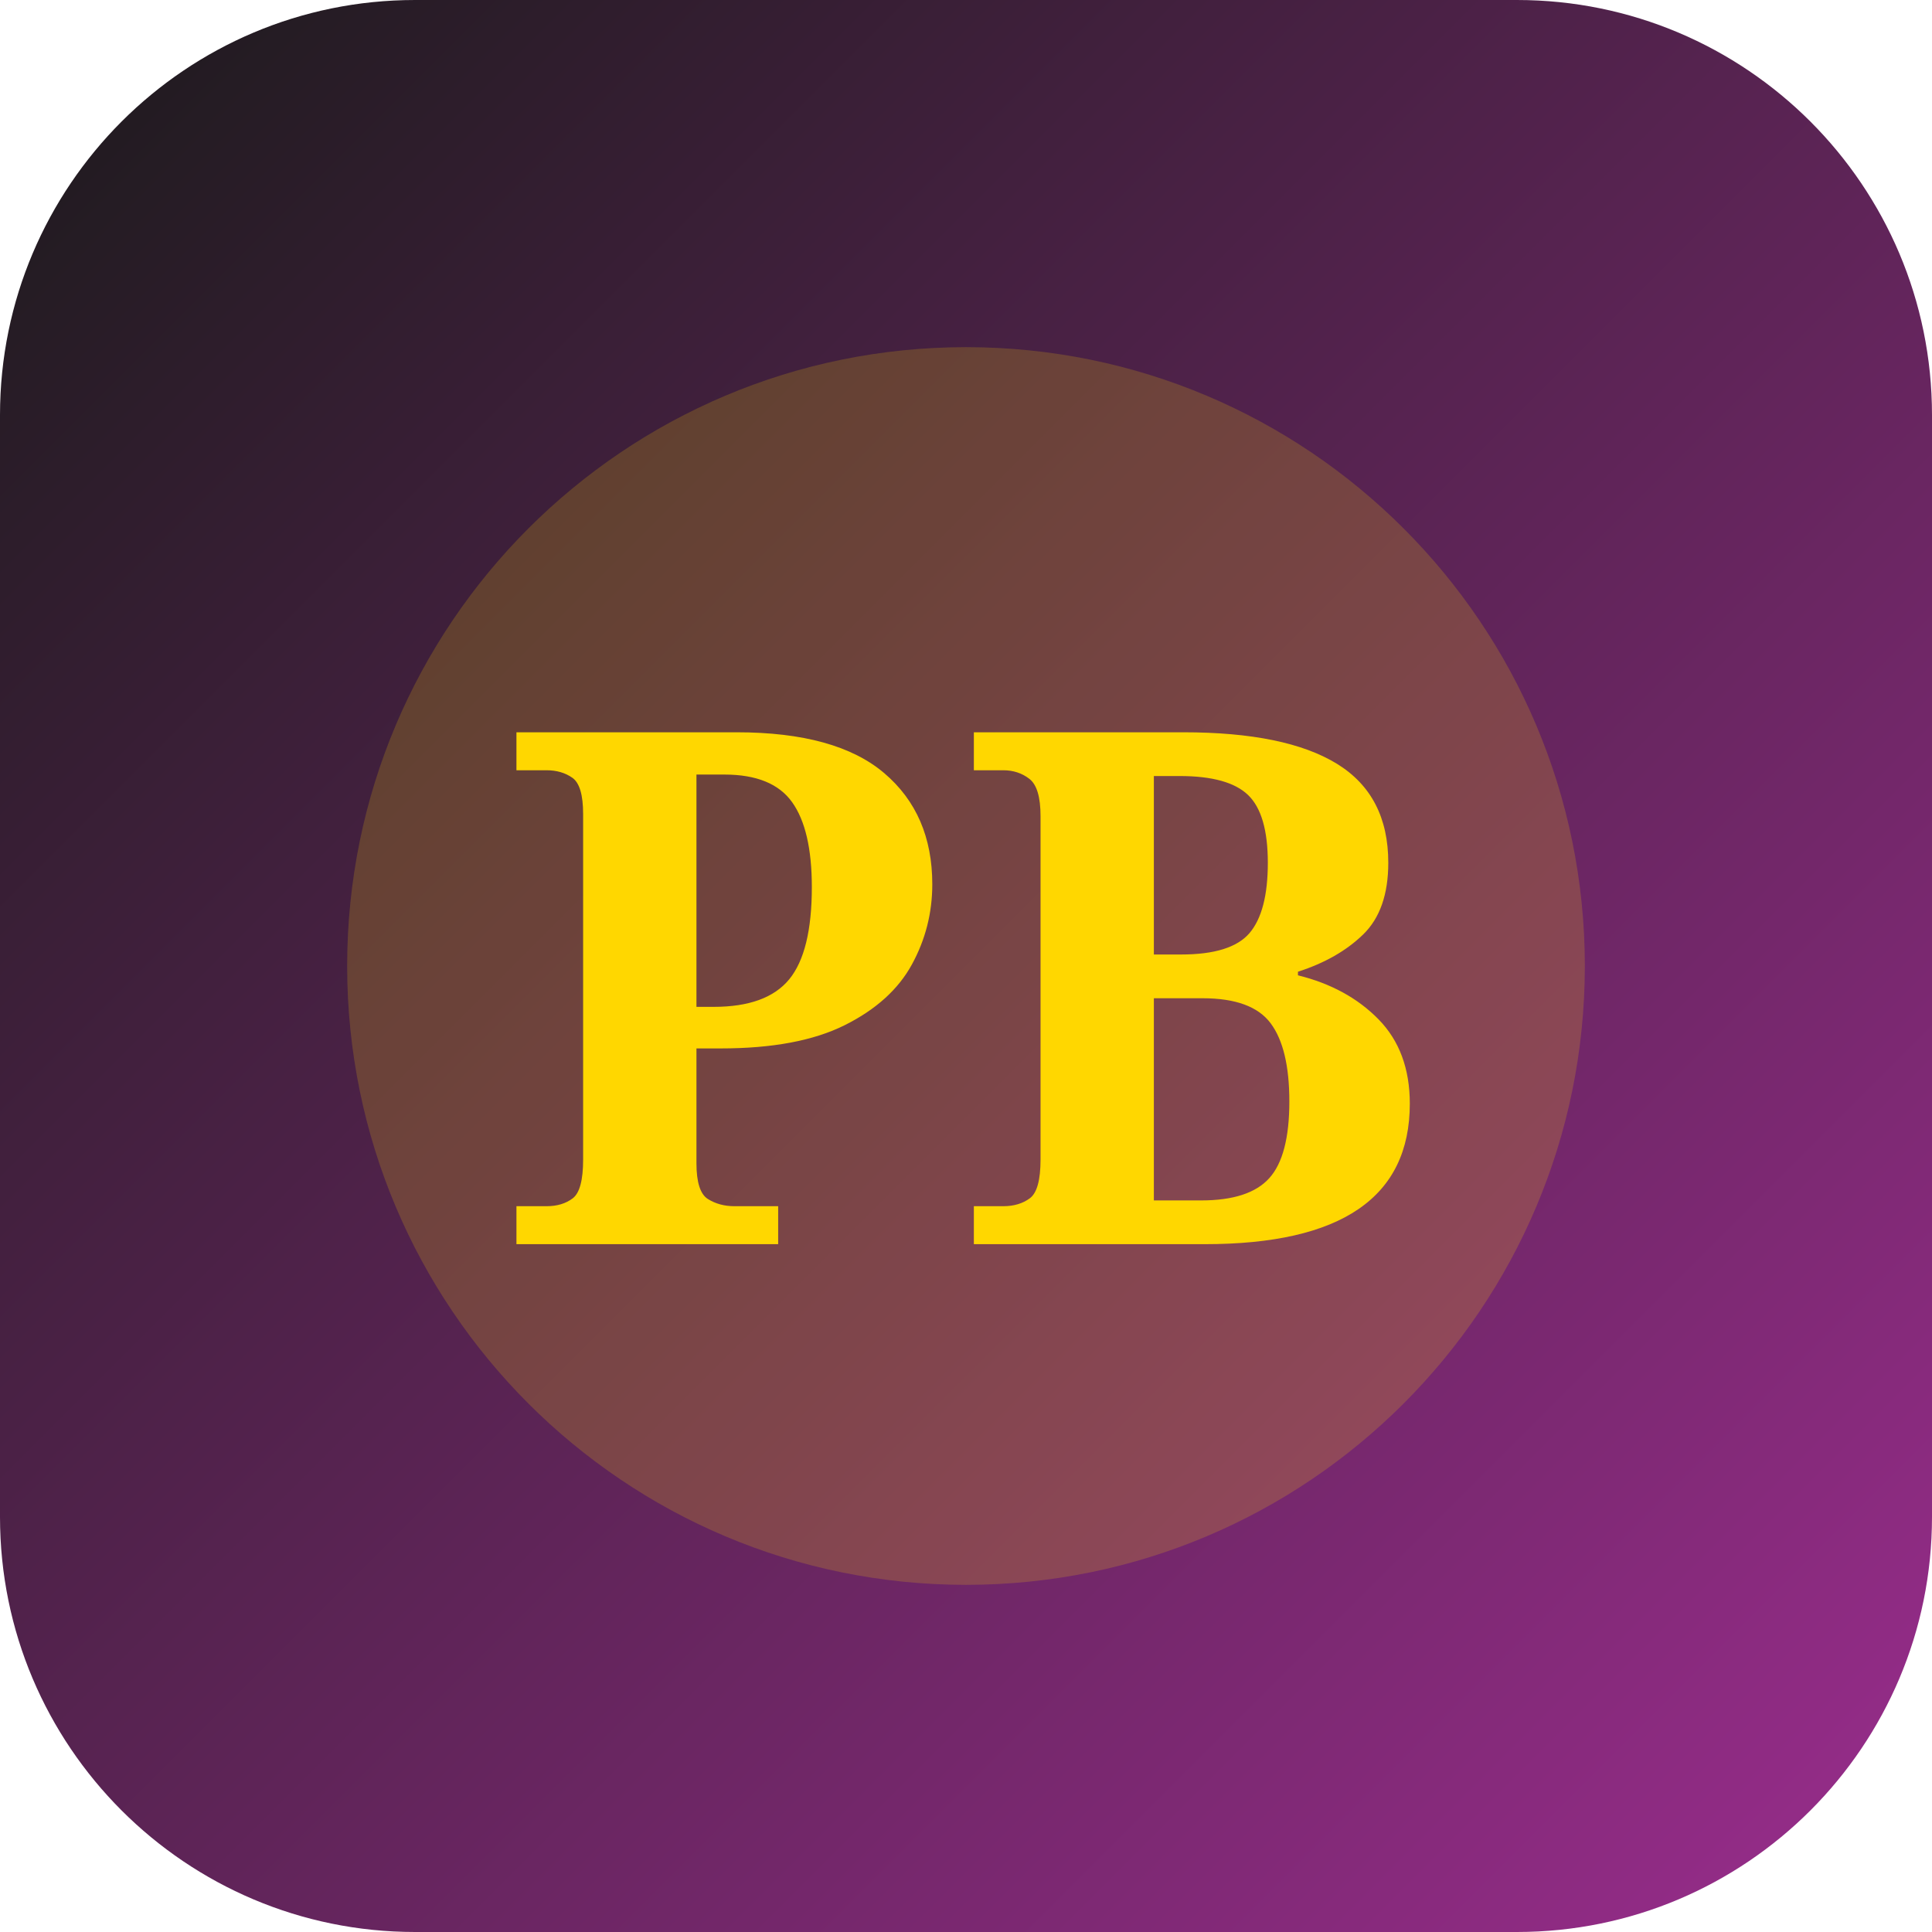
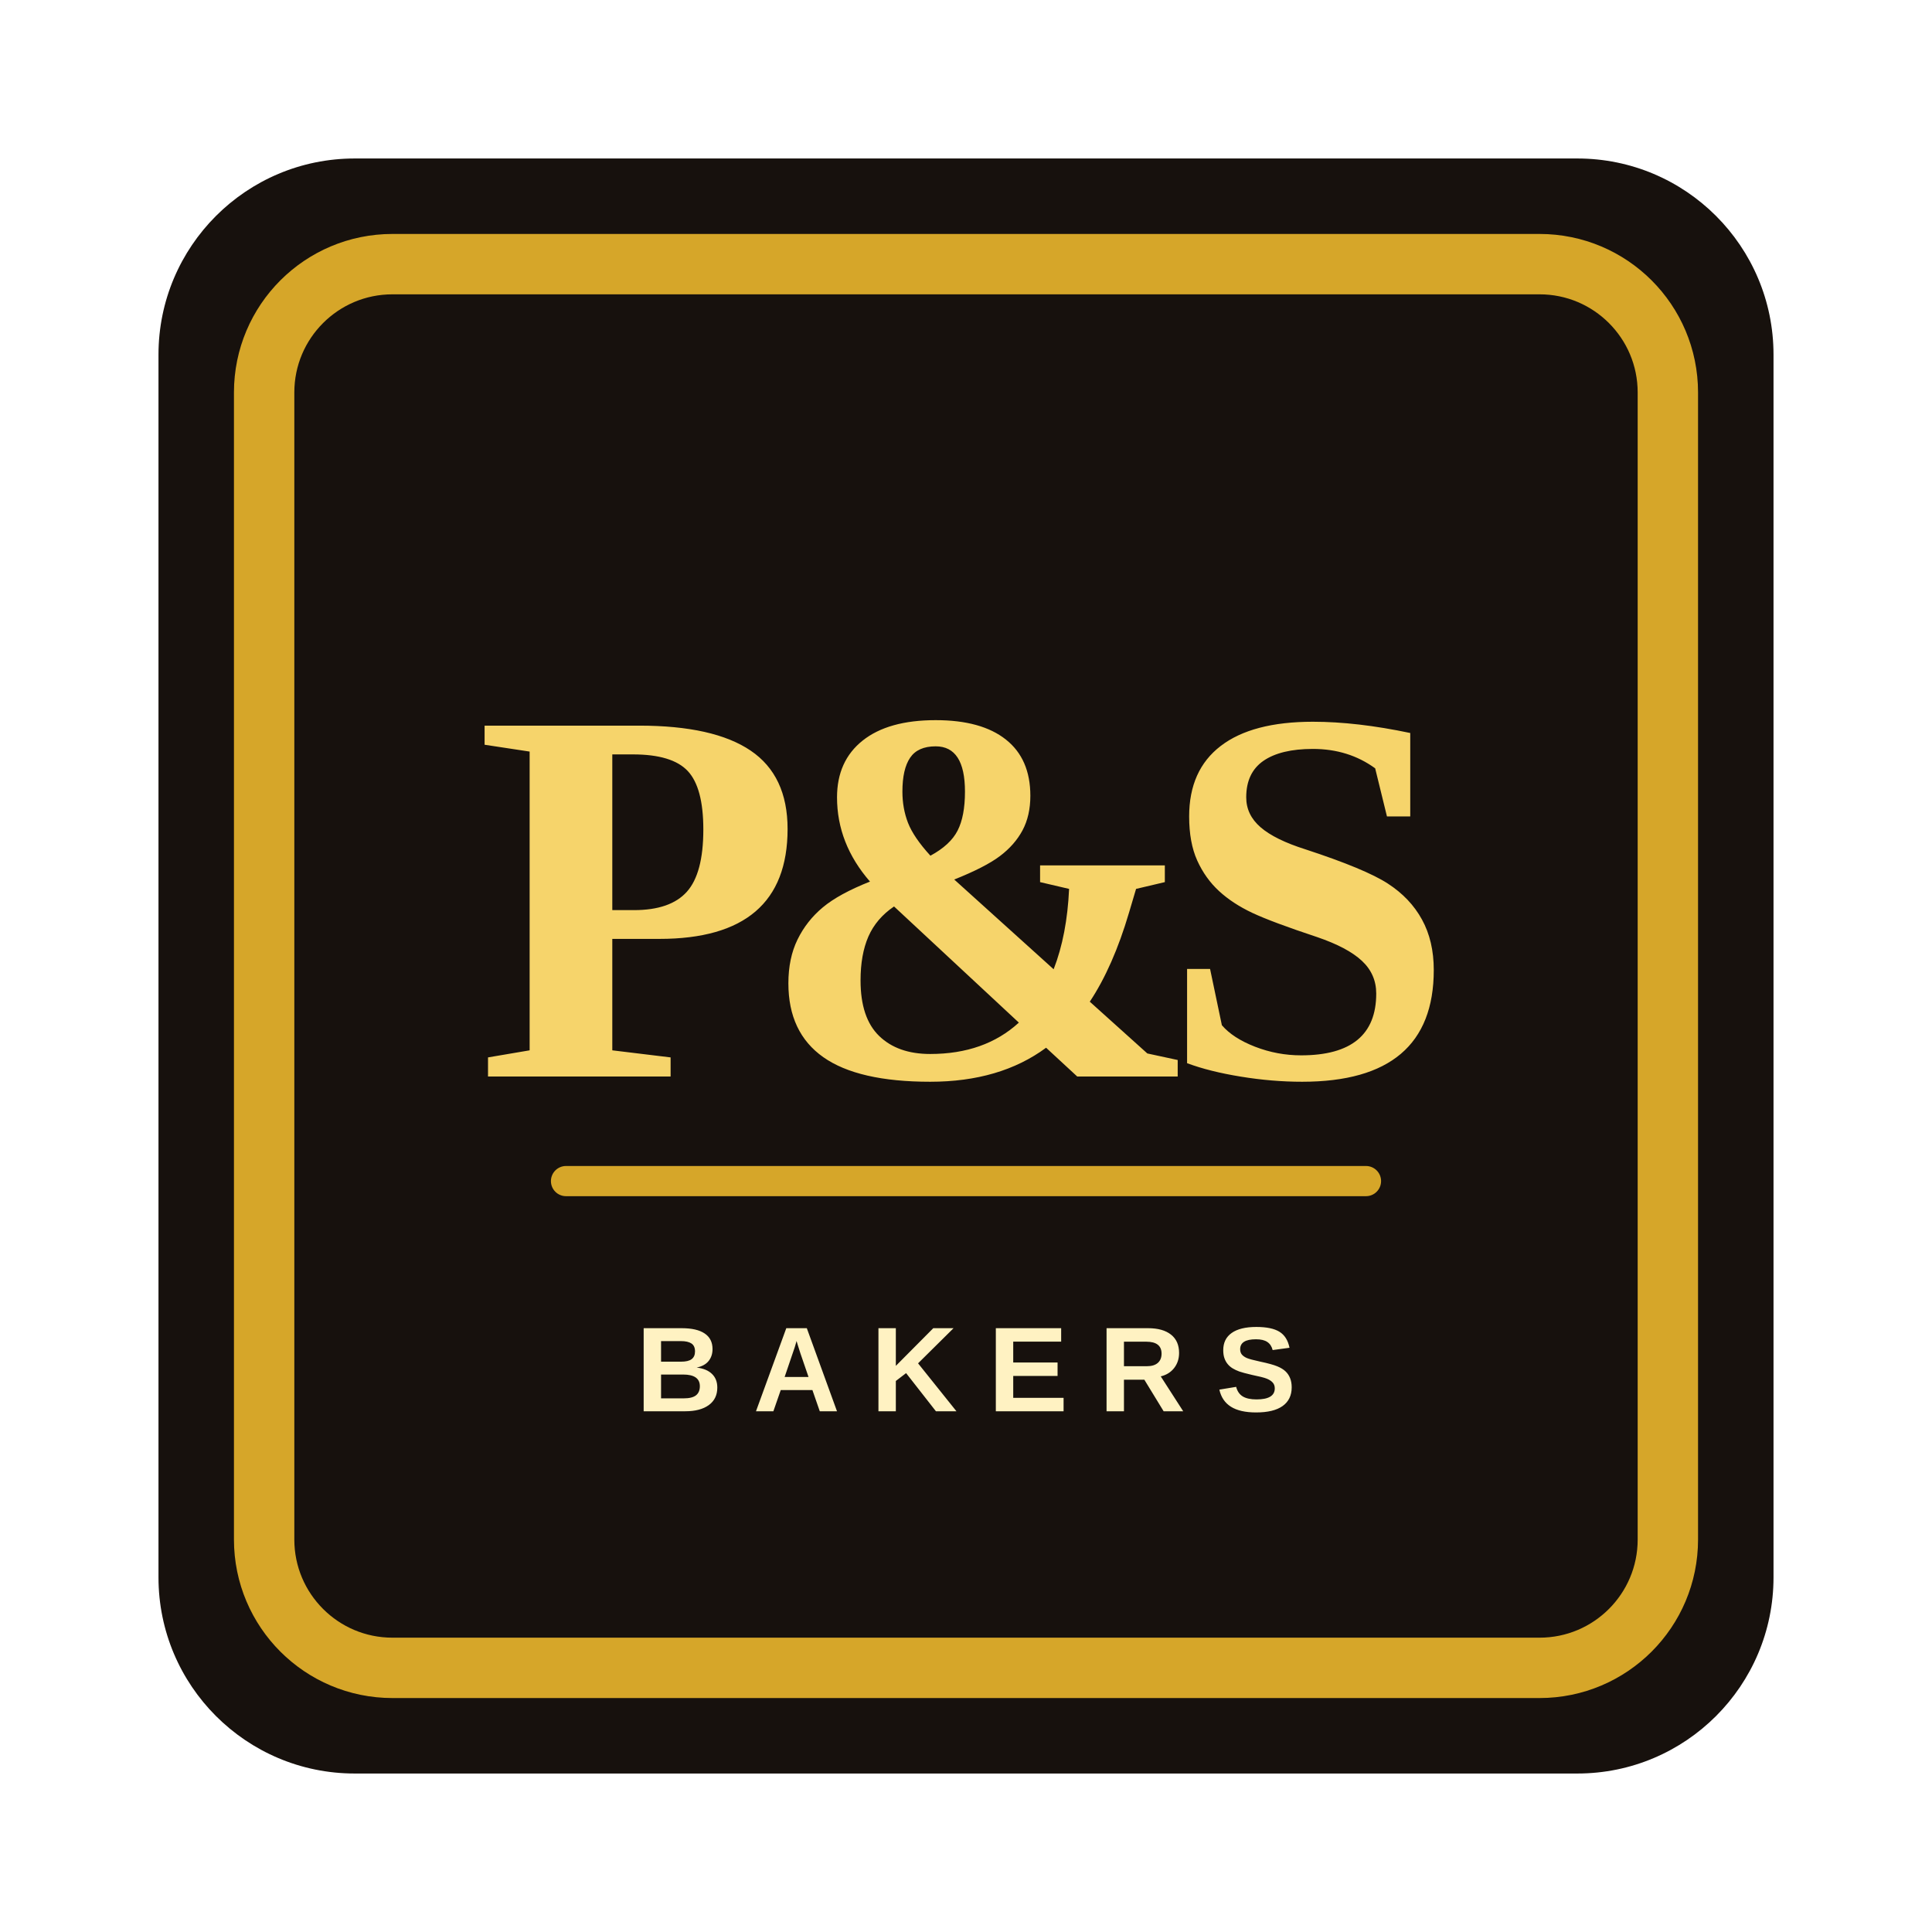
- <svg xmlns="http://www.w3.org/2000/svg" viewBox="0 0 512 512" role="img" aria-label="Peoples Bakers App Icon">
-   <defs>
-     <linearGradient id="bg" x1="0" x2="1" y1="0" y2="1">
-       <stop offset="0%" stop-color="#1a1a1a" />
-       <stop offset="100%" stop-color="#9B2D8E" />
-     </linearGradient>
-   </defs>
-   <rect width="512" height="512" rx="110" fill="url(#bg)" />
-   <circle cx="256" cy="256" r="164" fill="#FFD700" opacity="0.18" />
-   <text x="50%" y="50%" fill="#FFD700" font-family="Playfair Display, Georgia, serif" font-size="190" font-weight="700" text-anchor="middle" dominant-baseline="central">
-     PB
-   </text>
+ <svg xmlns="http://www.w3.org/2000/svg" viewBox="0 0 512 512" role="img" aria-label="Peoples Bakers P and S App Icon">
+   <rect x="42" y="42" width="428" height="428" rx="52" fill="#17110D" />
+   <rect x="70" y="70" width="372" height="372" rx="34" fill="none" stroke="#D6A629" stroke-width="16" />
+   <text x="256" y="245" text-anchor="middle" dominant-baseline="middle" fill="#F6D46B" font-family="Georgia, 'Times New Roman', serif" font-size="142" font-weight="800" letter-spacing="-12">P&amp;S</text>
+   <line x1="150" y1="313" x2="362" y2="313" stroke="#D6A629" stroke-width="8" stroke-linecap="round" />
+   <text x="256" y="374" text-anchor="middle" fill="#FFF2C2" font-family="Arial, sans-serif" font-size="32" font-weight="800" letter-spacing="8">BAKERS</text>
</svg>
